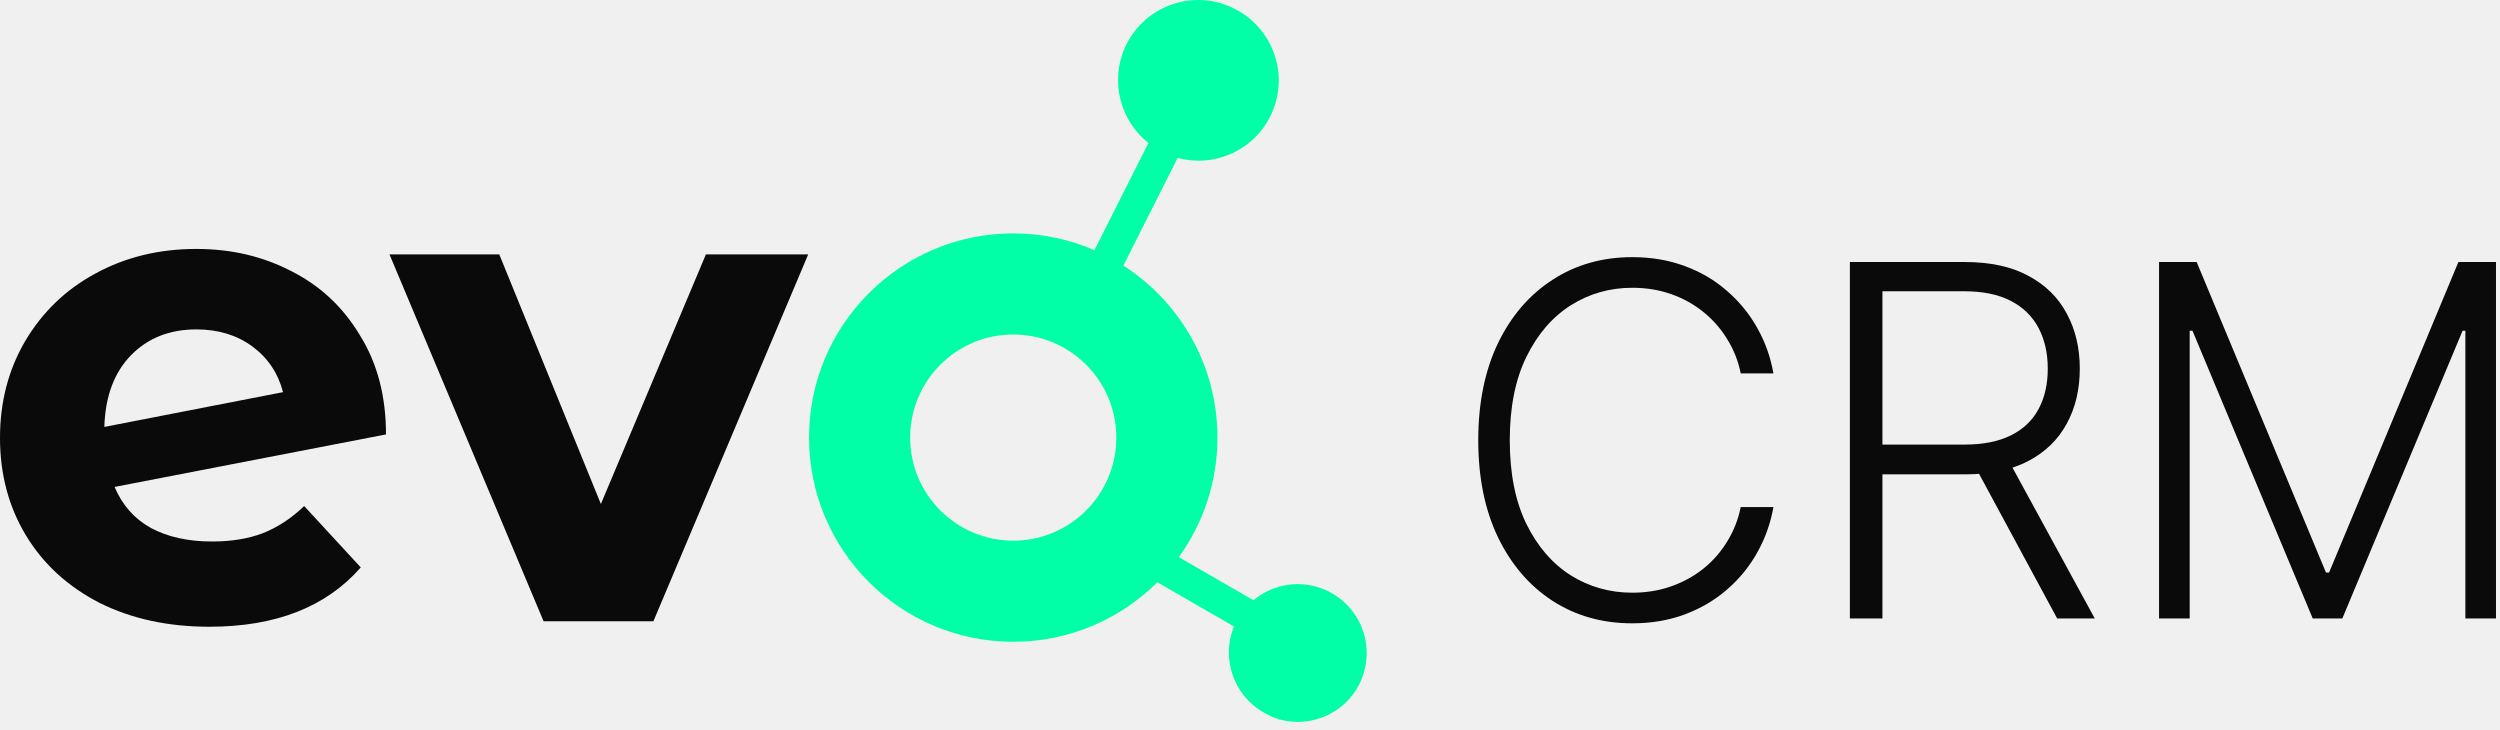
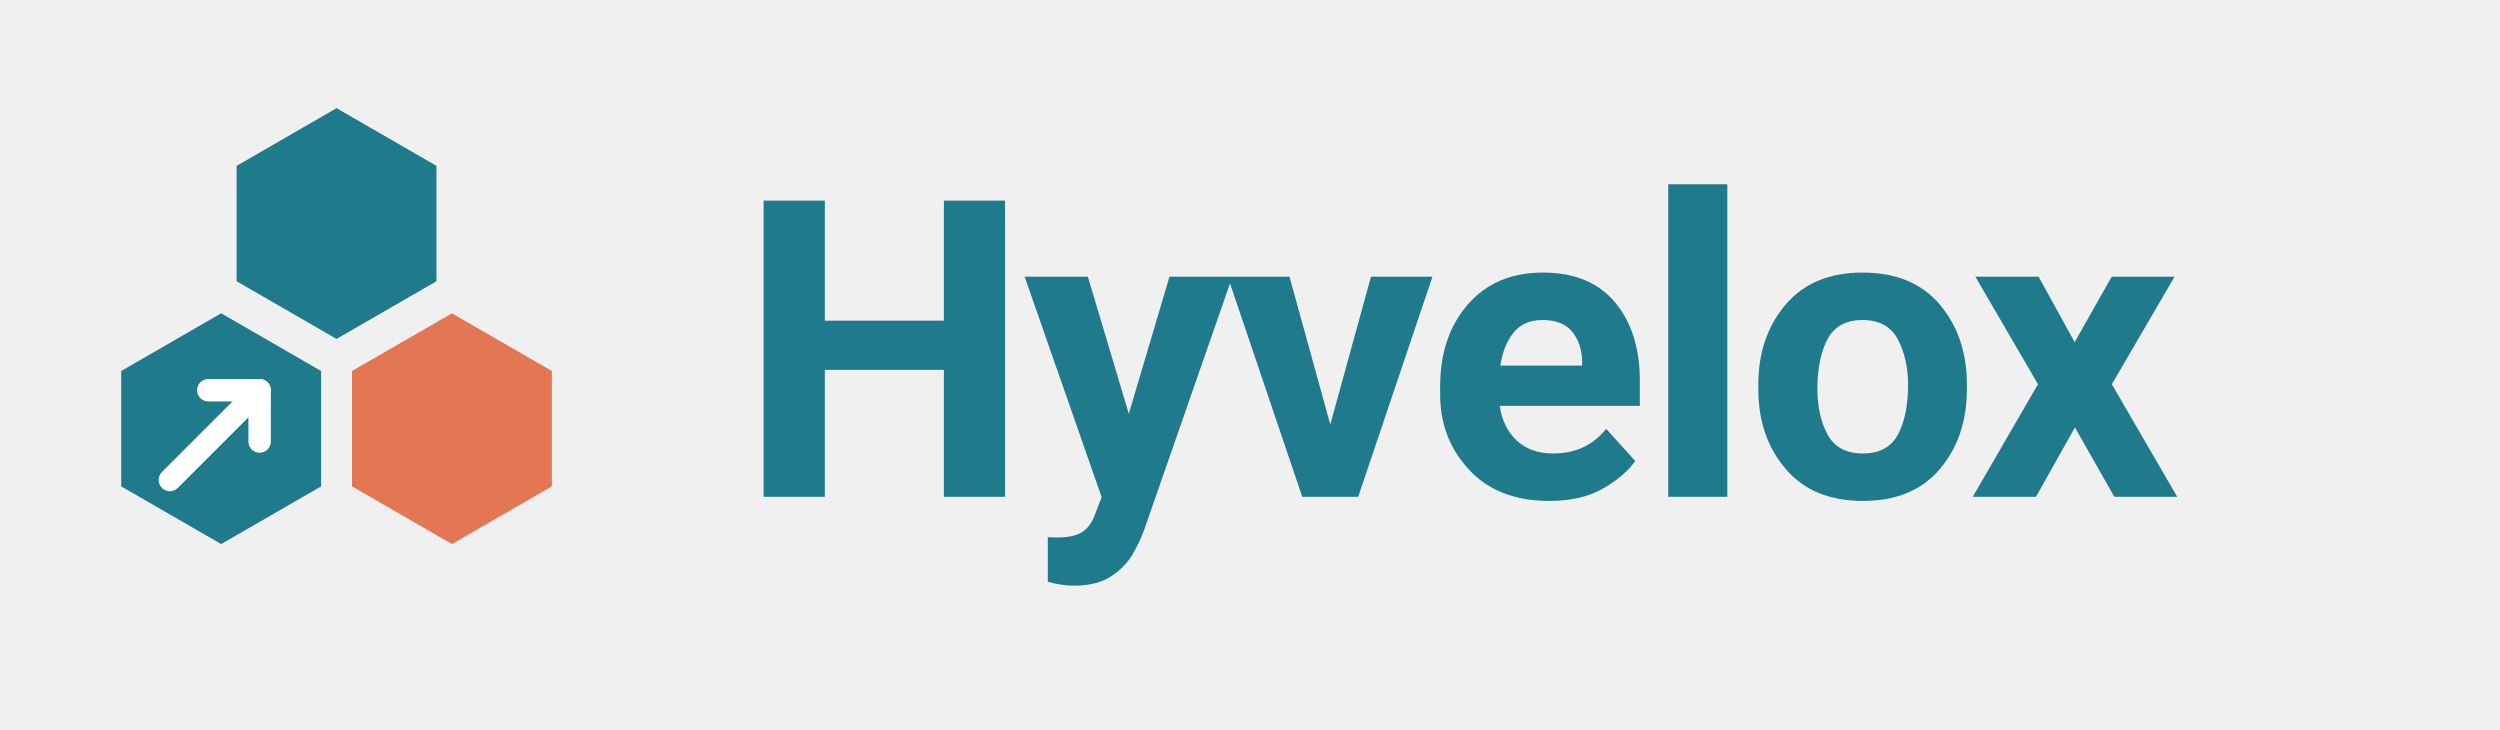
<svg xmlns="http://www.w3.org/2000/svg" width="312" height="91" viewBox="0 0 312 91" fill="none">
-   <path d="M140.378 5.968C142.611 0.916 148.533 -1.385 153.59 0.862C158.664 3.095 160.981 9.025 158.731 14.092C156.714 18.668 151.667 20.977 146.973 19.703L140.198 33.146C147.259 37.677 151.937 45.597 151.937 54.61C151.937 60.183 150.148 65.338 147.113 69.533L156.428 74.907C158.852 72.881 162.317 72.265 165.419 73.626C169.777 75.549 171.743 80.62 169.833 84.973C167.924 89.295 162.858 91.279 158.501 89.356L158.487 89.306C154.224 87.42 152.253 82.479 153.999 78.183L144.436 72.667C139.827 77.257 133.471 80.095 126.453 80.095C112.378 80.095 100.968 68.685 100.968 54.61C100.968 40.535 112.378 29.125 126.453 29.125C130.053 29.125 133.479 29.872 136.585 31.219L143.325 17.846C139.847 15.089 138.504 10.226 140.378 5.968ZM126.453 41.746C119.348 41.746 113.589 47.506 113.589 54.61C113.589 61.715 119.348 67.474 126.453 67.474C133.557 67.474 139.316 61.715 139.316 54.61C139.316 47.506 133.557 41.746 126.453 41.746Z" fill="#00FFA7" />
-   <path d="M100.864 31.748L81.543 77.537H67.841L48.606 31.748H62.309L74.99 62.898L88.097 31.748H100.864Z" fill="#0A0A0A" />
-   <path d="M26.469 67.579C28.852 67.579 30.952 67.238 32.767 66.557C34.64 65.82 36.37 64.685 37.959 63.153L45.023 70.813C40.711 75.749 34.413 78.217 26.129 78.217C20.965 78.217 16.398 77.224 12.426 75.239C8.454 73.196 5.39 70.387 3.234 66.813C1.078 63.238 0 59.181 0 54.642C0 50.159 1.05 46.131 3.149 42.556C5.305 38.925 8.227 36.116 11.915 34.13C15.66 32.088 19.859 31.066 24.512 31.066C28.881 31.066 32.852 32.003 36.427 33.875C40.002 35.691 42.839 38.358 44.938 41.875C47.094 45.337 48.172 49.45 48.172 54.216L14.299 60.77C15.263 63.039 16.767 64.742 18.809 65.876C20.909 67.011 23.462 67.579 26.469 67.579ZM24.512 41.109C21.164 41.109 18.441 42.188 16.341 44.344C14.242 46.5 13.135 49.478 13.022 53.28L35.321 48.94C34.697 46.556 33.42 44.656 31.491 43.237C29.562 41.819 27.235 41.109 24.512 41.109Z" fill="#0A0A0A" />
-   <path d="M221.324 46.601H217.241C216.937 45.08 216.387 43.676 215.59 42.387C214.808 41.084 213.824 39.947 212.636 38.977C211.449 38.007 210.102 37.254 208.596 36.718C207.091 36.182 205.462 35.914 203.709 35.914C200.9 35.914 198.337 36.646 196.021 38.108C193.718 39.571 191.872 41.721 190.482 44.559C189.106 47.383 188.419 50.843 188.419 54.941C188.419 59.068 189.106 62.543 190.482 65.367C191.872 68.19 193.718 70.333 196.021 71.796C198.337 73.244 200.9 73.968 203.709 73.968C205.462 73.968 207.091 73.7 208.596 73.164C210.102 72.629 211.449 71.883 212.636 70.927C213.824 69.957 214.808 68.82 215.59 67.517C216.387 66.214 216.937 64.802 217.241 63.282H221.324C220.962 65.323 220.282 67.228 219.283 68.994C218.298 70.746 217.038 72.281 215.503 73.599C213.983 74.916 212.231 75.944 210.247 76.683C208.263 77.421 206.084 77.791 203.709 77.791C199.974 77.791 196.658 76.857 193.762 74.989C190.866 73.106 188.592 70.457 186.942 67.039C185.305 63.622 184.487 59.589 184.487 54.941C184.487 50.293 185.305 46.261 186.942 42.843C188.592 39.426 190.866 36.783 193.762 34.915C196.658 33.033 199.974 32.092 203.709 32.092C206.084 32.092 208.263 32.461 210.247 33.2C212.231 33.923 213.983 34.952 215.503 36.284C217.038 37.601 218.298 39.136 219.283 40.888C220.282 42.641 220.962 44.545 221.324 46.601Z" fill="#0A0A0A" />
-   <path d="M230.865 77.183V32.7H245.222C248.378 32.7 251.014 33.272 253.128 34.416C255.256 35.545 256.856 37.116 257.928 39.129C259.014 41.127 259.557 43.422 259.557 46.014C259.557 48.606 259.014 50.894 257.928 52.878C256.856 54.862 255.264 56.411 253.15 57.526C251.036 58.641 248.415 59.198 245.287 59.198H233.059V55.484H245.178C247.495 55.484 249.421 55.1 250.956 54.333C252.505 53.566 253.656 52.472 254.409 51.053C255.177 49.634 255.561 47.955 255.561 46.014C255.561 44.074 255.177 42.38 254.409 40.932C253.642 39.469 252.484 38.34 250.934 37.544C249.399 36.747 247.459 36.349 245.113 36.349H234.927V77.183H230.865ZM250.478 57.113L261.425 77.183H256.733L245.895 57.113H250.478Z" fill="#0A0A0A" />
-   <path d="M269.45 32.7H274.142L290.28 71.448H290.671L306.809 32.7H311.5V77.183H307.678V41.279H307.33L292.322 77.183H288.629L273.621 41.279H273.273V77.183H269.45V32.7Z" fill="#0A0A0A" />
+   <g transform="translate(2,5.5) scale(0.8)">
+     <polygon points="50,10 65.59,19 65.59,37 50,46 34.41,37 34.41,19" fill="#1F7A8C" />
+     <polygon points="32,42 47.59,51 47.59,69 32,78 16.41,69 16.41,51" fill="#1F7A8C" />
+     <polygon points="68,42 83.59,51 83.59,69 68,78 52.41,69 52.41,51" fill="#E37753" />
+     <g stroke="white" stroke-width="3.5" stroke-linecap="round" stroke-linejoin="round" fill="none">
+       <line x1="24" y1="68" x2="38" y2="54" />
+       <polyline points="30,54 38,54 38,62" />
+     </g>
+   </g>
+   <text x="92" y="62" font-family="ui-sans-serif, system-ui, -apple-system, BlinkMacSystemFont, 'Segoe UI', Roboto, sans-serif" font-size="52" font-weight="700" fill="#1F7A8C" letter-spacing="-1">Hyvelox</text>
</svg>
